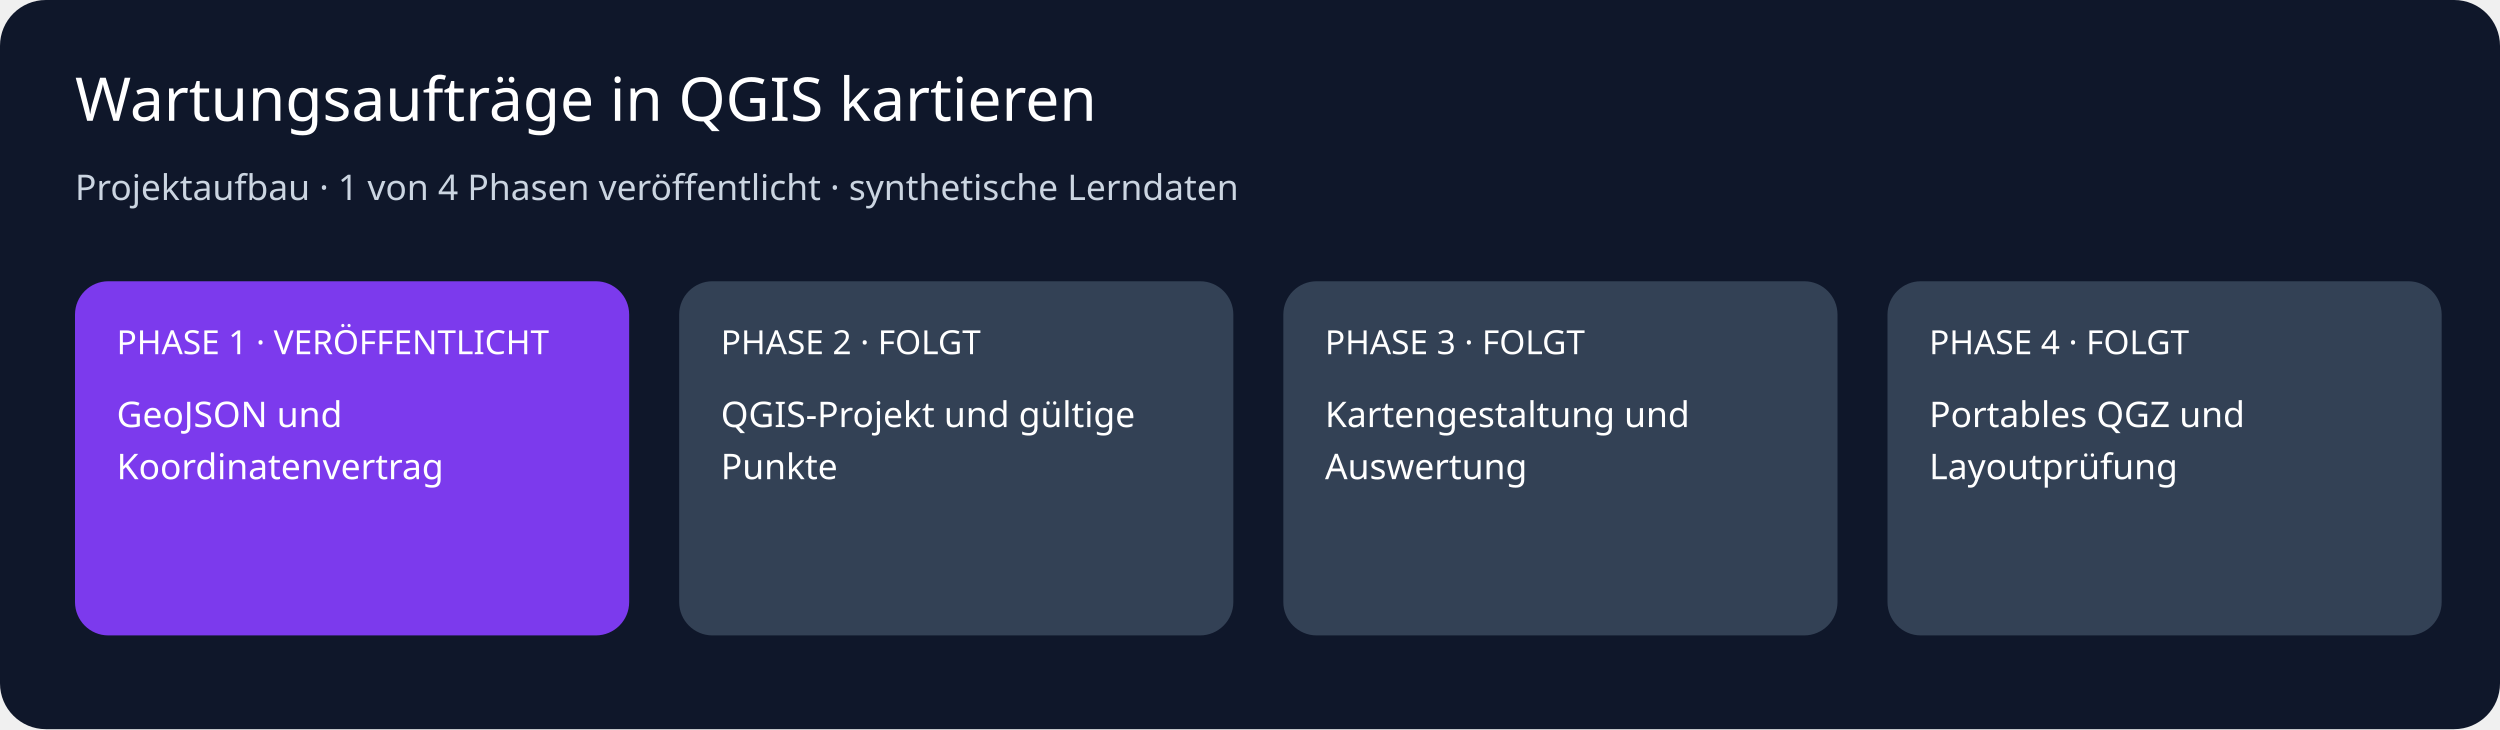
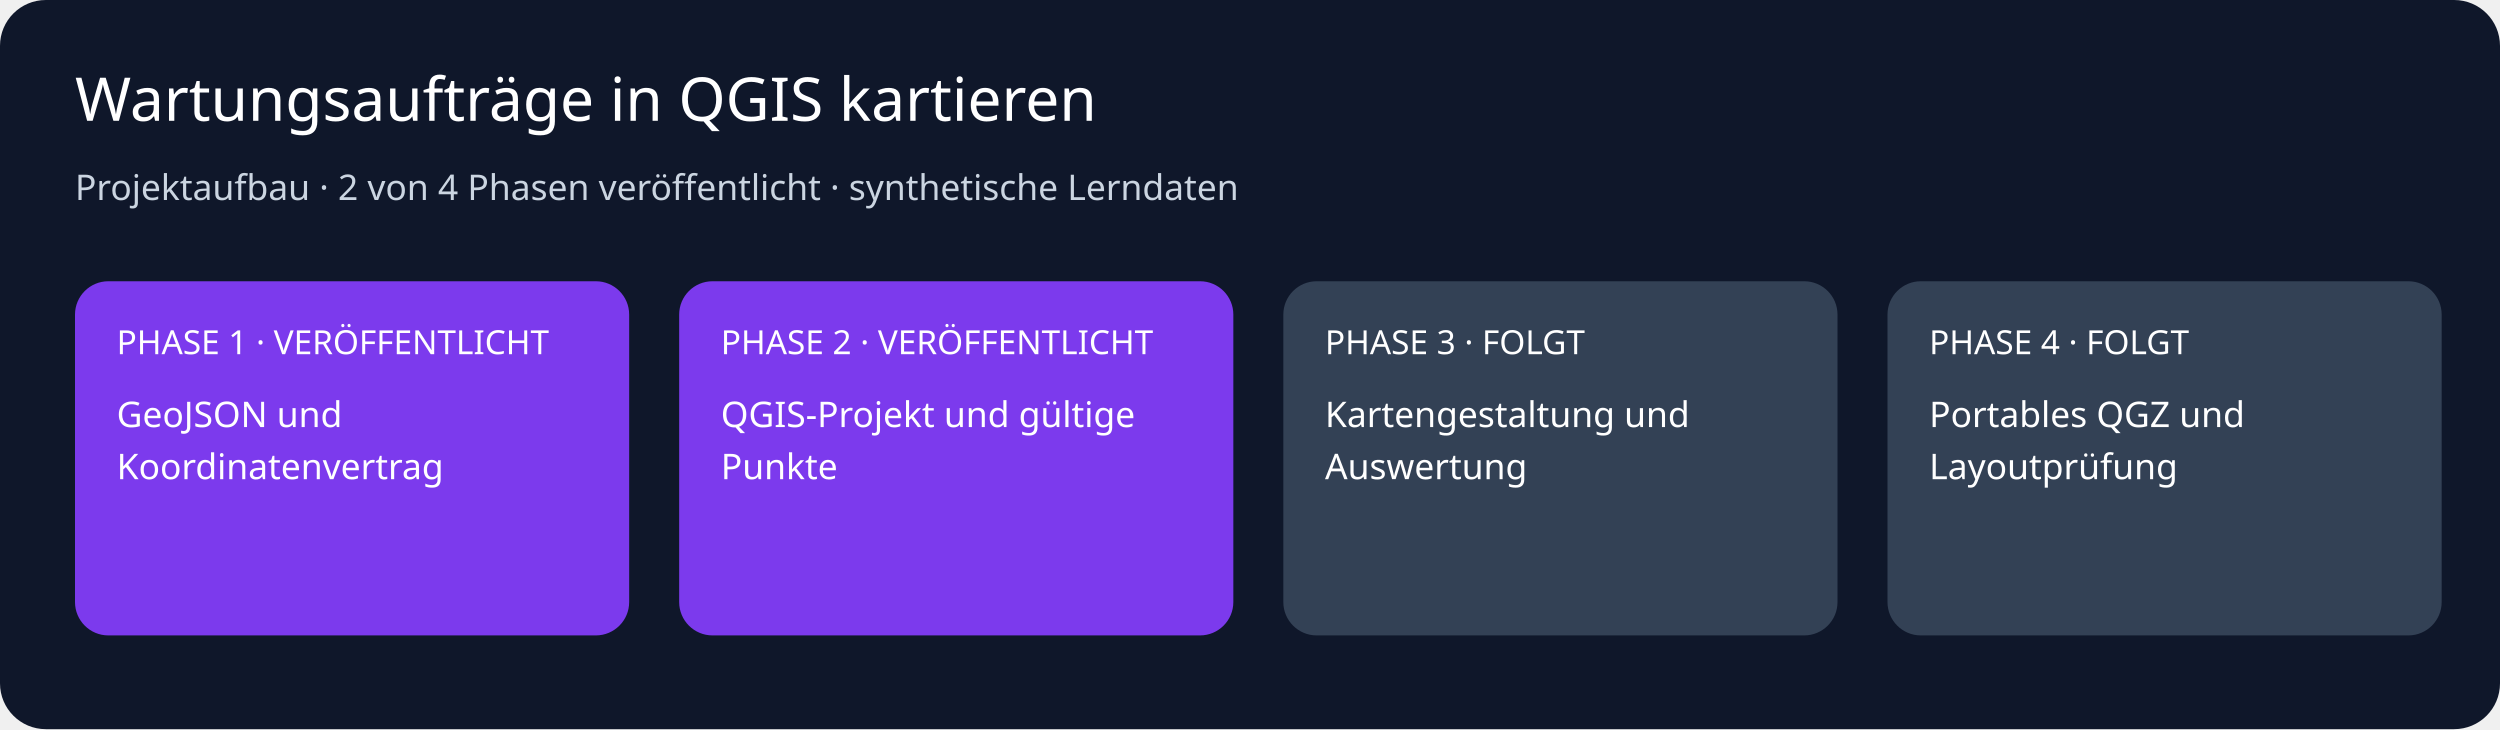
<svg xmlns="http://www.w3.org/2000/svg" viewBox="0 0 1200 350" role="img" aria-label="Projektaufbau">
  <rect width="1200" height="350" rx="22" fill="#0f172a" />
  <text x="36" y="58" fill="white" font-family="sans-serif" font-size="29">Wartungsaufträge in QGIS kartieren</text>
-   <text x="36" y="96" fill="#cbd5e1" font-family="sans-serif" font-size="17">Projektaufbau · 1 von 4 Phasen veröffentlicht · synthetische Lerndaten</text>
+   <text x="36" y="96" fill="#cbd5e1" font-family="sans-serif" font-size="17">Projektaufbau · 2 von 4 Phasen veröffentlicht · synthetische Lerndaten</text>
  <g font-family="sans-serif">
    <rect x="36" y="135" width="266" height="170" rx="16" fill="#7c3aed" />
    <text x="56" y="170" font-size="16" fill="white">PHASE 1 · VERÖFFENTLICHT</text>
    <text x="56" y="205" font-size="17" fill="white">GeoJSON und</text>
    <text x="56" y="230" font-size="17" fill="white">Koordinatenvertrag</text>
-     <rect x="326" y="135" width="266" height="170" rx="16" fill="#334155" />
-     <text x="346" y="170" font-size="16" fill="white">PHASE 2 · FOLGT</text>
+     <rect x="326" y="135" width="266" height="170" rx="16" fill="#7c3aed" />
+     <text x="346" y="170" font-size="16" fill="white">PHASE 2 · VERÖFFENTLICHT</text>
    <text x="346" y="205" font-size="17" fill="white">QGIS-Projekt und gültige</text>
    <text x="346" y="230" font-size="17" fill="white">Punkte</text>
    <rect x="616" y="135" width="266" height="170" rx="16" fill="#334155" />
    <text x="636" y="170" font-size="16" fill="white">PHASE 3 · FOLGT</text>
    <text x="636" y="205" font-size="17" fill="white">Kartengestaltung und</text>
    <text x="636" y="230" font-size="17" fill="white">Auswertung</text>
    <rect x="906" y="135" width="266" height="170" rx="16" fill="#334155" />
    <text x="926" y="170" font-size="16" fill="white">PHASE 4 · FOLGT</text>
    <text x="926" y="205" font-size="17" fill="white">Portables QGZ und</text>
    <text x="926" y="230" font-size="17" fill="white">Layoutprüfung</text>
  </g>
</svg>
